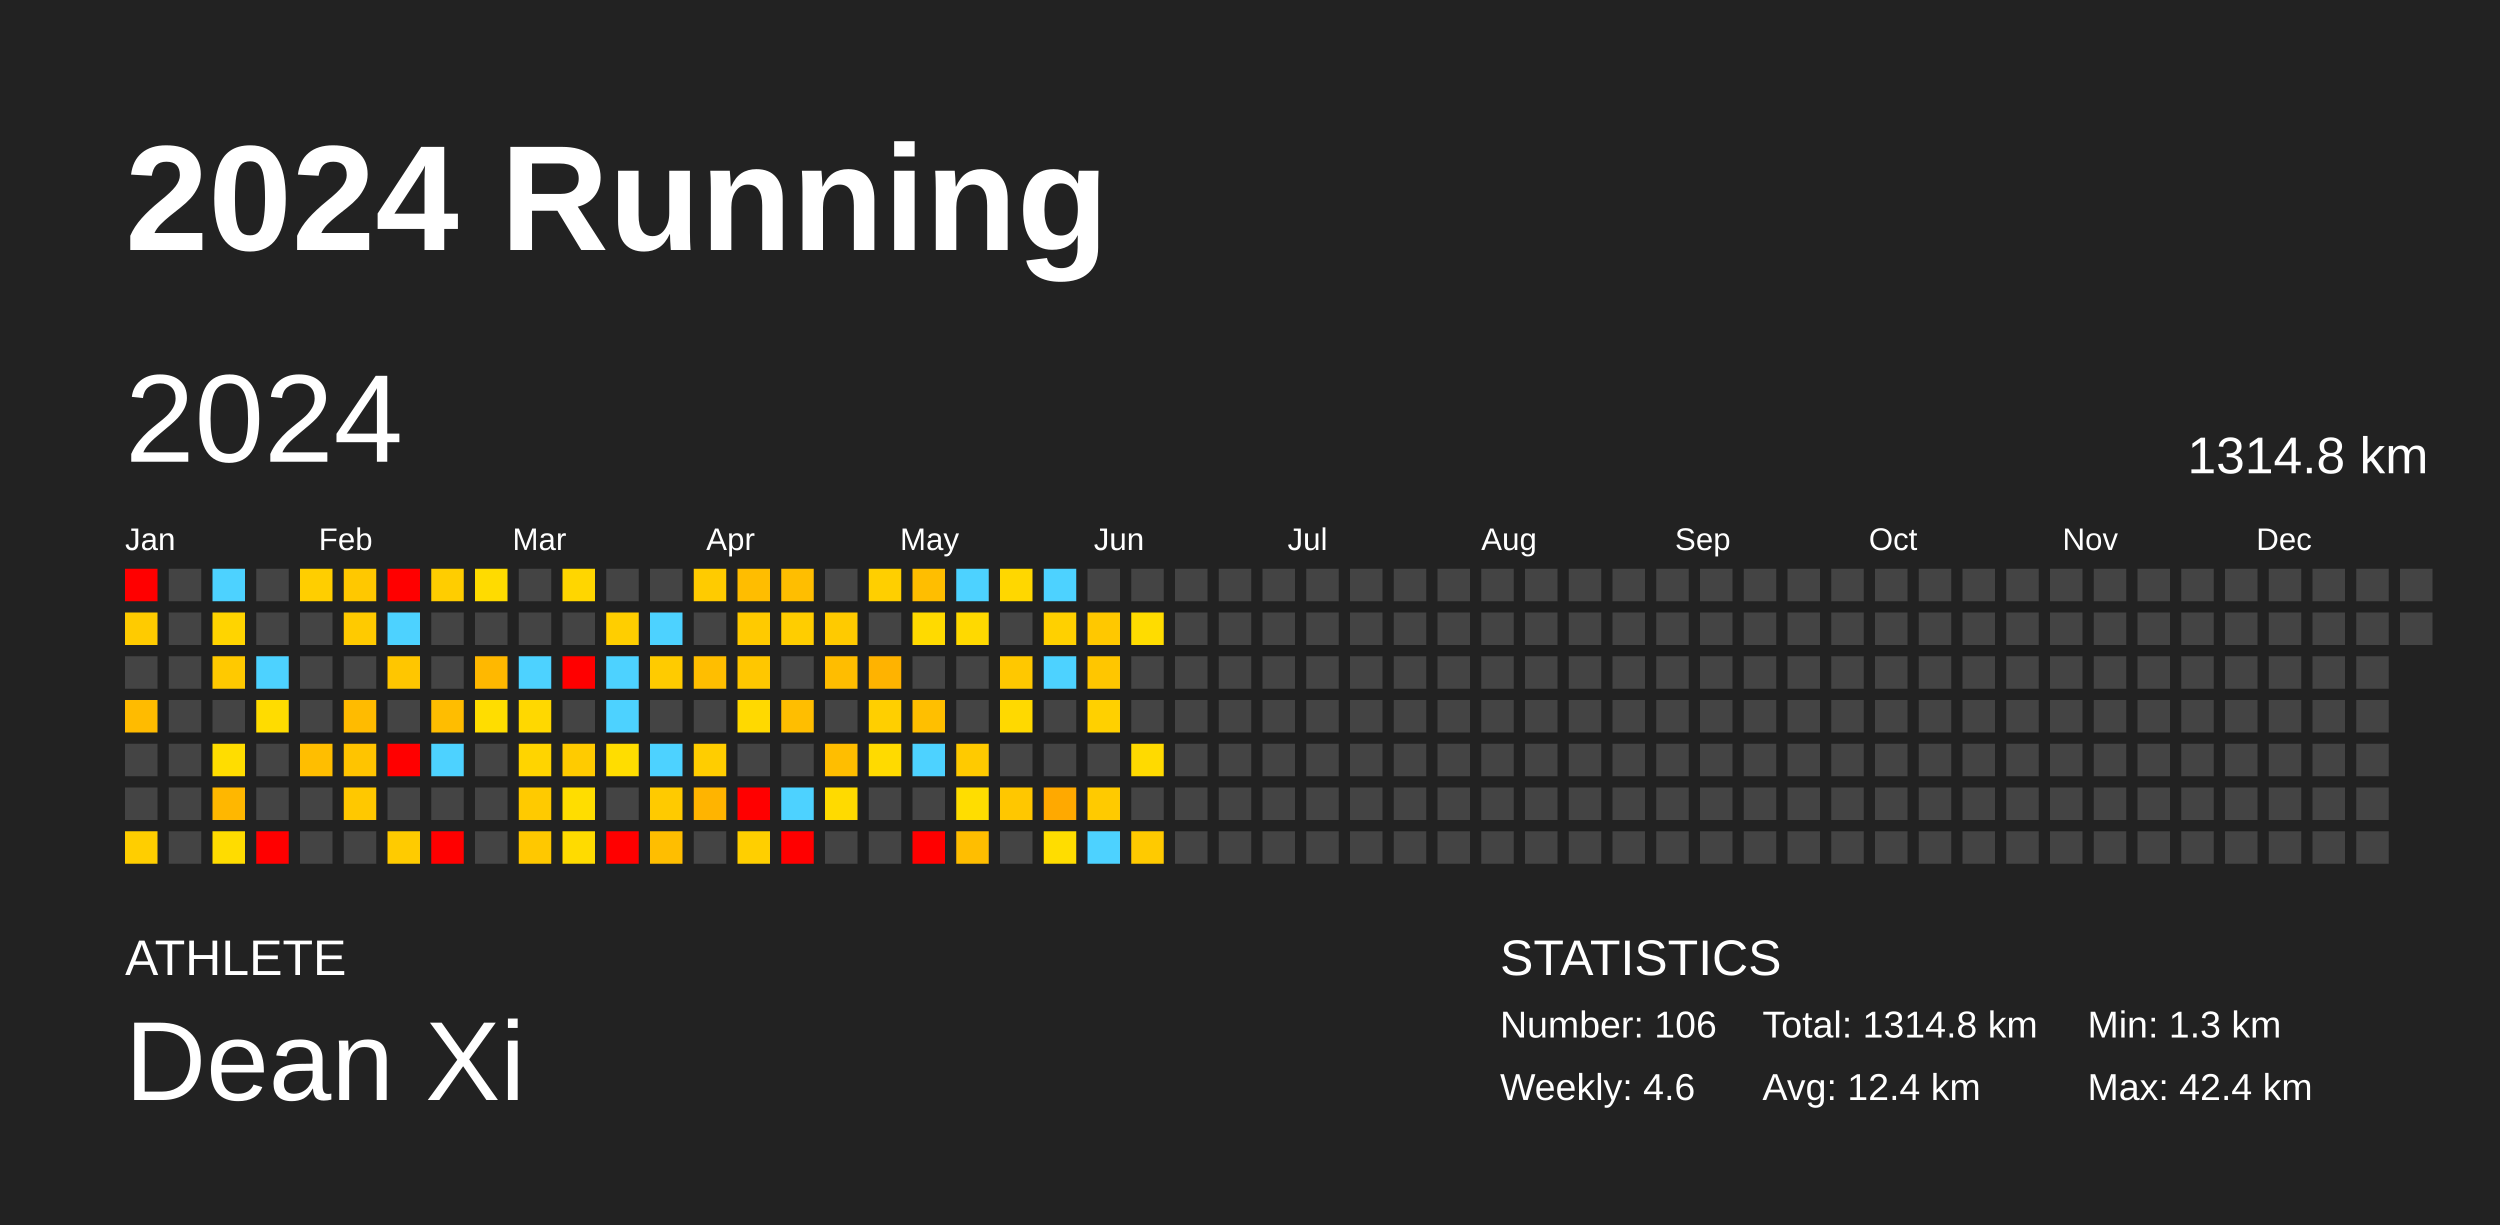
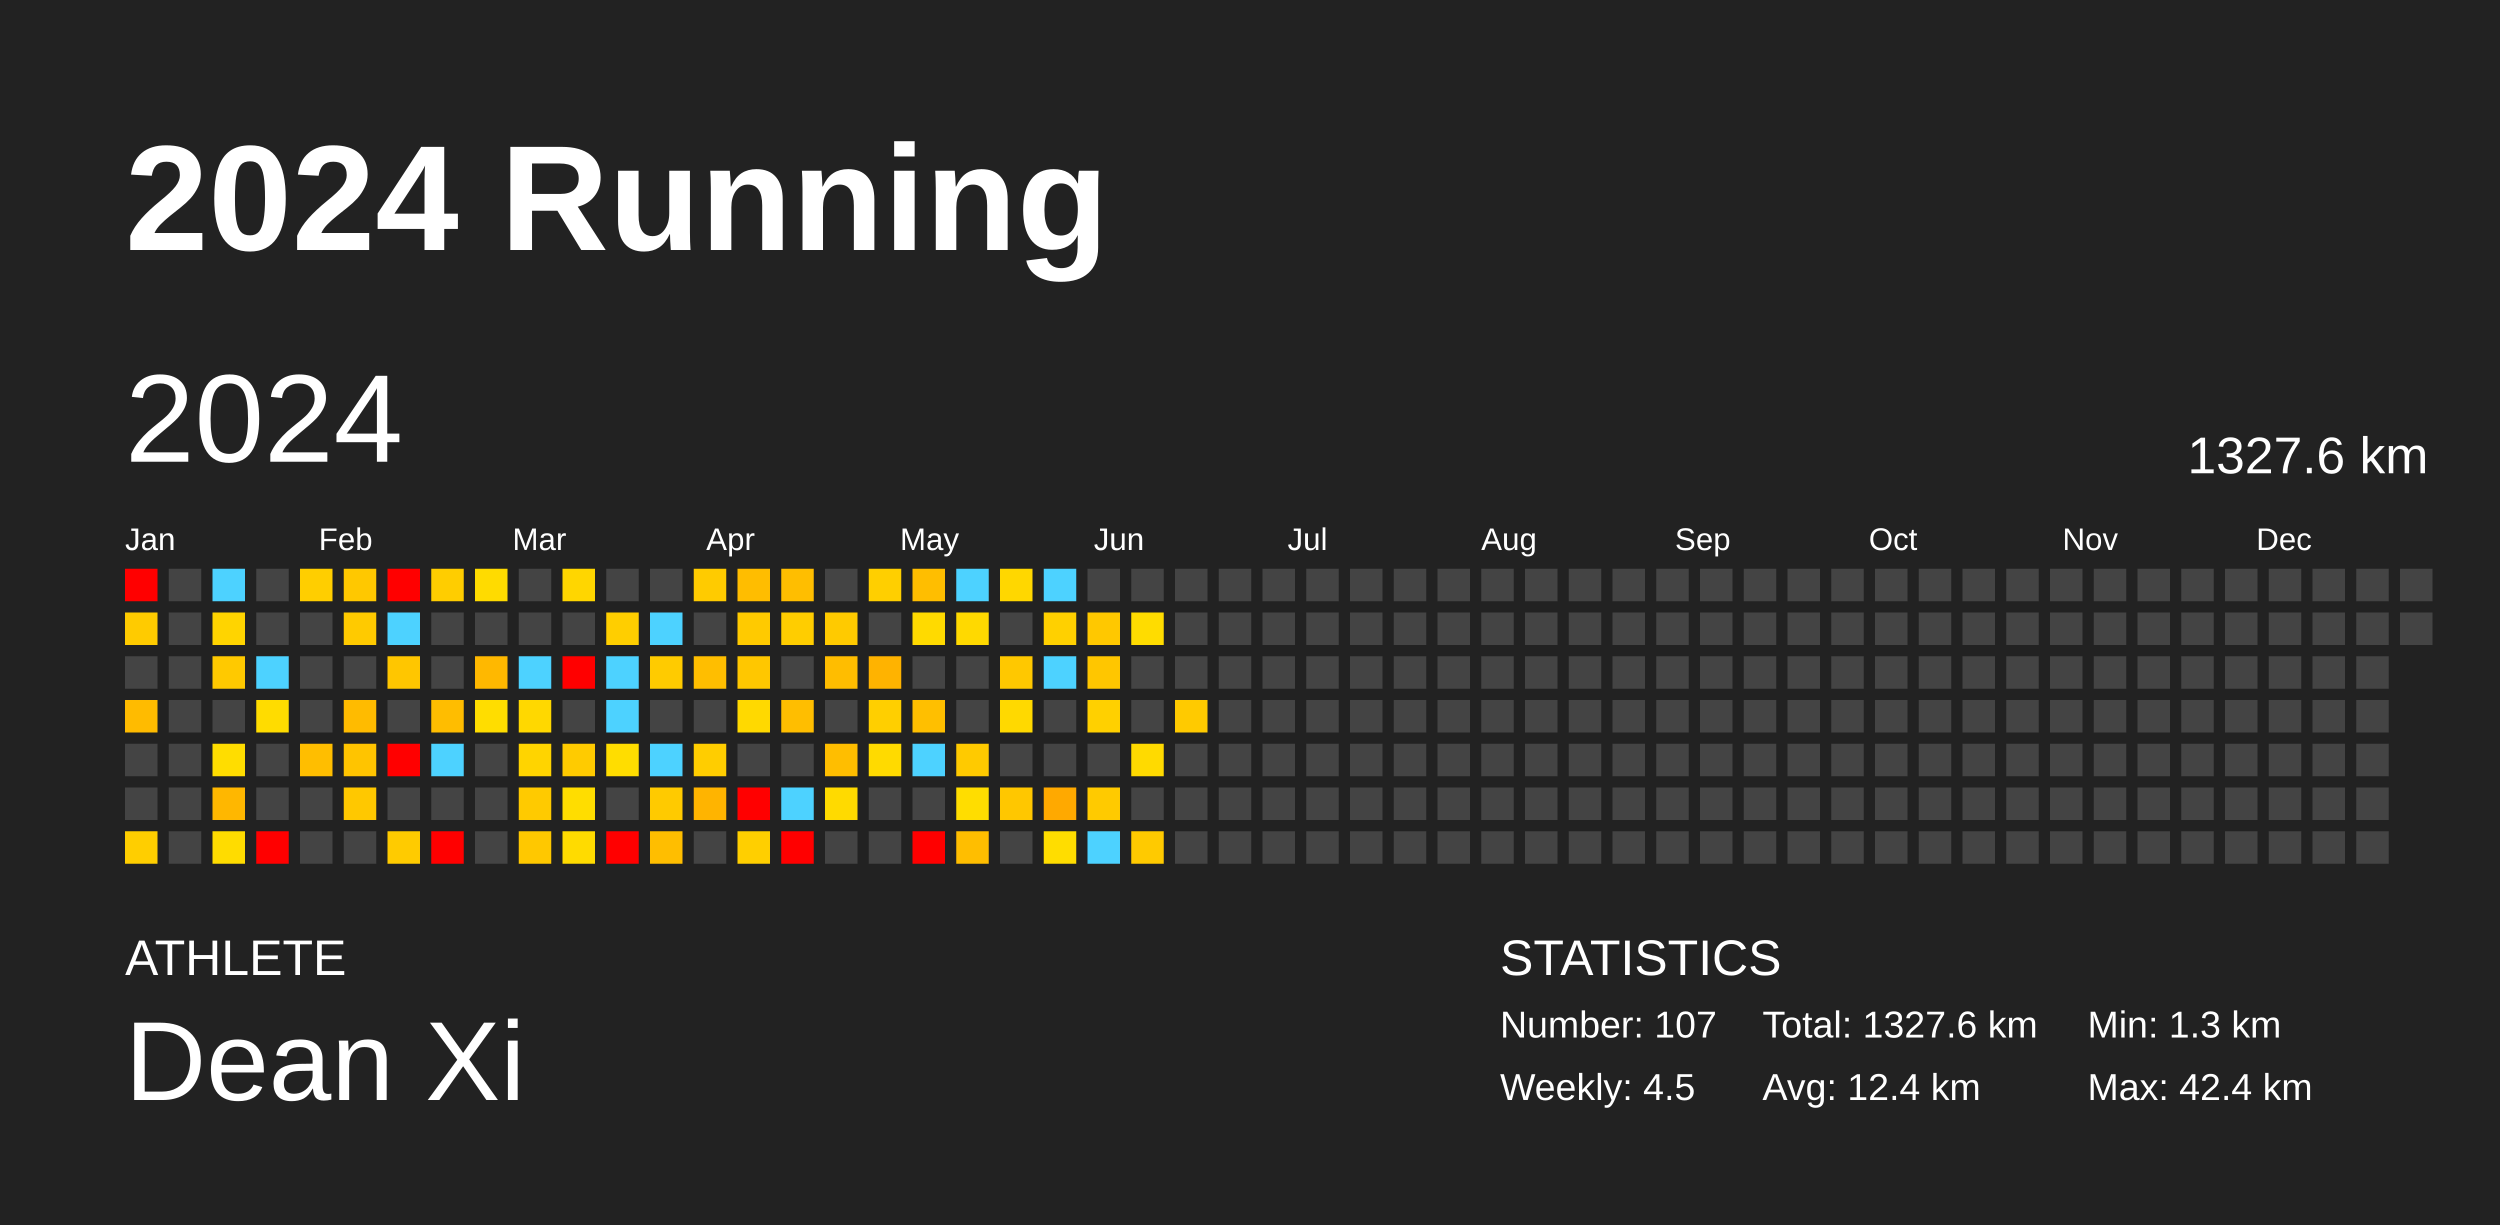
<svg xmlns="http://www.w3.org/2000/svg" baseProfile="full" height="98mm" version="1.1" viewBox="0,0,200,98" width="200mm">
  <defs />
  <rect fill="#222222" height="98" width="200" x="0" y="0" />
  <text fill="#FFFFFF" style="font-size:12px; font-family:Arial; font-weight:bold;" x="10" y="20">2024 Running</text>
  <text fill="#FFFFFF" style="font-size:4px; font-family:Arial" x="10" y="78">ATHLETE</text>
  <text fill="#FFFFFF" style="font-size:9px; font-family:Arial" x="10" y="88">Dean Xi</text>
  <text fill="#FFFFFF" style="font-size:4px; font-family:Arial" x="120" y="78">STATISTICS</text>
-   <text fill="#FFFFFF" style="font-size:3px; font-family:Arial" x="120" y="83">Number: 106</text>
-   <text fill="#FFFFFF" style="font-size:3px; font-family:Arial" x="120" y="88">Weekly: 4.6</text>
-   <text fill="#FFFFFF" style="font-size:3px; font-family:Arial" x="141" y="83">Total: 1314.8 km</text>
+   <text fill="#FFFFFF" style="font-size:3px; font-family:Arial" x="120" y="83">Number: 107</text>
+   <text fill="#FFFFFF" style="font-size:3px; font-family:Arial" x="120" y="88">Weekly: 4.5</text>
+   <text fill="#FFFFFF" style="font-size:3px; font-family:Arial" x="141" y="83">Total: 1327.6 km</text>
  <text fill="#FFFFFF" style="font-size:3px; font-family:Arial" x="141" y="88">Avg: 12.4 km</text>
  <text fill="#FFFFFF" style="font-size:3px; font-family:Arial" x="167" y="83">Min: 1.3 km</text>
  <text fill="#FFFFFF" style="font-size:3px; font-family:Arial" x="167" y="88">Max: 42.4 km</text>
  <text dominant-baseline="hanging" fill="#FFFFFF" style="font-size:10.0px; font-family:Arial;" x="10" y="30">2024</text>
-   <text dominant-baseline="hanging" fill="#FFFFFF" style="font-size:4.125px; font-family:Arial;" x="175" y="35">1314.8 km</text>
+   <text dominant-baseline="hanging" fill="#FFFFFF" style="font-size:4.125px; font-family:Arial;" x="175" y="35">1327.6 km</text>
  <text fill="#FFFFFF" style="font-size:2.5px; font-family:Arial" x="10.0" y="44">Jan</text>
  <text fill="#FFFFFF" style="font-size:2.5px; font-family:Arial" x="25.5" y="44">Feb</text>
  <text fill="#FFFFFF" style="font-size:2.5px; font-family:Arial" x="41.0" y="44">Mar</text>
  <text fill="#FFFFFF" style="font-size:2.5px; font-family:Arial" x="56.5" y="44">Apr</text>
  <text fill="#FFFFFF" style="font-size:2.5px; font-family:Arial" x="72.0" y="44">May</text>
  <text fill="#FFFFFF" style="font-size:2.5px; font-family:Arial" x="87.5" y="44">Jun</text>
  <text fill="#FFFFFF" style="font-size:2.5px; font-family:Arial" x="103.0" y="44">Jul</text>
  <text fill="#FFFFFF" style="font-size:2.5px; font-family:Arial" x="118.5" y="44">Aug</text>
  <text fill="#FFFFFF" style="font-size:2.5px; font-family:Arial" x="134.0" y="44">Sep</text>
  <text fill="#FFFFFF" style="font-size:2.5px; font-family:Arial" x="149.5" y="44">Oct</text>
  <text fill="#FFFFFF" style="font-size:2.5px; font-family:Arial" x="165.0" y="44">Nov</text>
  <text fill="#FFFFFF" style="font-size:2.5px; font-family:Arial" x="180.5" y="44">Dec</text>
  <rect fill="red" height="2.6" width="2.6" x="10.0" y="45.5" />
  <rect fill="#ffcb00" height="2.6" width="2.6" x="10.0" y="49.0" />
  <rect fill="#444444" height="2.6" width="2.6" x="10.0" y="52.5" />
  <rect fill="#ffbb00" height="2.6" width="2.6" x="10.0" y="56.0" />
  <rect fill="#444444" height="2.6" width="2.6" x="10.0" y="59.5" />
  <rect fill="#444444" height="2.6" width="2.6" x="10.0" y="63.0" />
  <rect fill="#ffce00" height="2.6" width="2.6" x="10.0" y="66.5" />
  <rect fill="#444444" height="2.6" width="2.6" x="13.5" y="45.5" />
  <rect fill="#444444" height="2.6" width="2.6" x="13.5" y="49.0" />
  <rect fill="#444444" height="2.6" width="2.6" x="13.5" y="52.5" />
  <rect fill="#444444" height="2.6" width="2.6" x="13.5" y="56.0" />
  <rect fill="#444444" height="2.6" width="2.6" x="13.5" y="59.5" />
  <rect fill="#444444" height="2.6" width="2.6" x="13.5" y="63.0" />
  <rect fill="#444444" height="2.6" width="2.6" x="13.5" y="66.5" />
  <rect fill="#4dd2ff" height="2.6" width="2.6" x="17.0" y="45.5" />
  <rect fill="#ffd400" height="2.6" width="2.6" x="17.0" y="49.0" />
  <rect fill="#ffc900" height="2.6" width="2.6" x="17.0" y="52.5" />
  <rect fill="#444444" height="2.6" width="2.6" x="17.0" y="56.0" />
  <rect fill="#ffdd00" height="2.6" width="2.6" x="17.0" y="59.5" />
  <rect fill="#ffb700" height="2.6" width="2.6" x="17.0" y="63.0" />
  <rect fill="#ffdc00" height="2.6" width="2.6" x="17.0" y="66.5" />
  <rect fill="#444444" height="2.6" width="2.6" x="20.5" y="45.5" />
  <rect fill="#444444" height="2.6" width="2.6" x="20.5" y="49.0" />
  <rect fill="#4dd2ff" height="2.6" width="2.6" x="20.5" y="52.5" />
  <rect fill="#ffdc00" height="2.6" width="2.6" x="20.5" y="56.0" />
  <rect fill="#444444" height="2.6" width="2.6" x="20.5" y="59.5" />
  <rect fill="#444444" height="2.6" width="2.6" x="20.5" y="63.0" />
  <rect fill="red" height="2.6" width="2.6" x="20.5" y="66.5" />
  <rect fill="#ffce00" height="2.6" width="2.6" x="24.0" y="45.5" />
  <rect fill="#444444" height="2.6" width="2.6" x="24.0" y="49.0" />
  <rect fill="#444444" height="2.6" width="2.6" x="24.0" y="52.5" />
  <rect fill="#444444" height="2.6" width="2.6" x="24.0" y="56.0" />
  <rect fill="#ffbe00" height="2.6" width="2.6" x="24.0" y="59.5" />
  <rect fill="#444444" height="2.6" width="2.6" x="24.0" y="63.0" />
  <rect fill="#444444" height="2.6" width="2.6" x="24.0" y="66.5" />
  <rect fill="#ffc800" height="2.6" width="2.6" x="27.5" y="45.5" />
  <rect fill="#ffca00" height="2.6" width="2.6" x="27.5" y="49.0" />
  <rect fill="#444444" height="2.6" width="2.6" x="27.5" y="52.5" />
  <rect fill="#ffbb00" height="2.6" width="2.6" x="27.5" y="56.0" />
  <rect fill="#ffc400" height="2.6" width="2.6" x="27.5" y="59.5" />
  <rect fill="#ffc800" height="2.6" width="2.6" x="27.5" y="63.0" />
  <rect fill="#444444" height="2.6" width="2.6" x="27.5" y="66.5" />
  <rect fill="red" height="2.6" width="2.6" x="31.0" y="45.5" />
  <rect fill="#4dd2ff" height="2.6" width="2.6" x="31.0" y="49.0" />
  <rect fill="#ffc600" height="2.6" width="2.6" x="31.0" y="52.5" />
  <rect fill="#444444" height="2.6" width="2.6" x="31.0" y="56.0" />
  <rect fill="red" height="2.6" width="2.6" x="31.0" y="59.5" />
  <rect fill="#444444" height="2.6" width="2.6" x="31.0" y="63.0" />
  <rect fill="#ffcb00" height="2.6" width="2.6" x="31.0" y="66.5" />
  <rect fill="#ffcd00" height="2.6" width="2.6" x="34.5" y="45.5" />
  <rect fill="#444444" height="2.6" width="2.6" x="34.5" y="49.0" />
  <rect fill="#444444" height="2.6" width="2.6" x="34.5" y="52.5" />
  <rect fill="#ffbd00" height="2.6" width="2.6" x="34.5" y="56.0" />
  <rect fill="#4dd2ff" height="2.6" width="2.6" x="34.5" y="59.5" />
  <rect fill="#444444" height="2.6" width="2.6" x="34.5" y="63.0" />
  <rect fill="red" height="2.6" width="2.6" x="34.5" y="66.5" />
  <rect fill="#ffdb00" height="2.6" width="2.6" x="38.0" y="45.5" />
  <rect fill="#444444" height="2.6" width="2.6" x="38.0" y="49.0" />
  <rect fill="#ffb800" height="2.6" width="2.6" x="38.0" y="52.5" />
  <rect fill="#ffdd00" height="2.6" width="2.6" x="38.0" y="56.0" />
  <rect fill="#444444" height="2.6" width="2.6" x="38.0" y="59.5" />
  <rect fill="#444444" height="2.6" width="2.6" x="38.0" y="63.0" />
  <rect fill="#444444" height="2.6" width="2.6" x="38.0" y="66.5" />
  <rect fill="#444444" height="2.6" width="2.6" x="41.5" y="45.5" />
  <rect fill="#444444" height="2.6" width="2.6" x="41.5" y="49.0" />
  <rect fill="#4dd2ff" height="2.6" width="2.6" x="41.5" y="52.5" />
  <rect fill="#ffd800" height="2.6" width="2.6" x="41.5" y="56.0" />
  <rect fill="#ffd400" height="2.6" width="2.6" x="41.5" y="59.5" />
  <rect fill="#ffca00" height="2.6" width="2.6" x="41.5" y="63.0" />
  <rect fill="#ffc800" height="2.6" width="2.6" x="41.5" y="66.5" />
  <rect fill="#ffd600" height="2.6" width="2.6" x="45.0" y="45.5" />
  <rect fill="#444444" height="2.6" width="2.6" x="45.0" y="49.0" />
  <rect fill="red" height="2.6" width="2.6" x="45.0" y="52.5" />
  <rect fill="#444444" height="2.6" width="2.6" x="45.0" y="56.0" />
  <rect fill="#ffcb00" height="2.6" width="2.6" x="45.0" y="59.5" />
  <rect fill="#ffdd00" height="2.6" width="2.6" x="45.0" y="63.0" />
  <rect fill="#ffdb00" height="2.6" width="2.6" x="45.0" y="66.5" />
  <rect fill="#444444" height="2.6" width="2.6" x="48.5" y="45.5" />
  <rect fill="#ffce00" height="2.6" width="2.6" x="48.5" y="49.0" />
  <rect fill="#4dd2ff" height="2.6" width="2.6" x="48.5" y="52.5" />
  <rect fill="#4dd2ff" height="2.6" width="2.6" x="48.5" y="56.0" />
  <rect fill="#ffdd00" height="2.6" width="2.6" x="48.5" y="59.5" />
  <rect fill="#444444" height="2.6" width="2.6" x="48.5" y="63.0" />
  <rect fill="red" height="2.6" width="2.6" x="48.5" y="66.5" />
  <rect fill="#444444" height="2.6" width="2.6" x="52.0" y="45.5" />
  <rect fill="#4dd2ff" height="2.6" width="2.6" x="52.0" y="49.0" />
  <rect fill="#ffcb00" height="2.6" width="2.6" x="52.0" y="52.5" />
  <rect fill="#444444" height="2.6" width="2.6" x="52.0" y="56.0" />
  <rect fill="#4dd2ff" height="2.6" width="2.6" x="52.0" y="59.5" />
  <rect fill="#ffca00" height="2.6" width="2.6" x="52.0" y="63.0" />
  <rect fill="#ffbe00" height="2.6" width="2.6" x="52.0" y="66.5" />
  <rect fill="#ffcb00" height="2.6" width="2.6" x="55.5" y="45.5" />
  <rect fill="#444444" height="2.6" width="2.6" x="55.5" y="49.0" />
  <rect fill="#ffbe00" height="2.6" width="2.6" x="55.5" y="52.5" />
  <rect fill="#444444" height="2.6" width="2.6" x="55.5" y="56.0" />
  <rect fill="#ffcd00" height="2.6" width="2.6" x="55.5" y="59.5" />
  <rect fill="#ffb400" height="2.6" width="2.6" x="55.5" y="63.0" />
  <rect fill="#444444" height="2.6" width="2.6" x="55.5" y="66.5" />
  <rect fill="#ffbd00" height="2.6" width="2.6" x="59.0" y="45.5" />
  <rect fill="#ffca00" height="2.6" width="2.6" x="59.0" y="49.0" />
  <rect fill="#ffc700" height="2.6" width="2.6" x="59.0" y="52.5" />
  <rect fill="#ffd900" height="2.6" width="2.6" x="59.0" y="56.0" />
  <rect fill="#444444" height="2.6" width="2.6" x="59.0" y="59.5" />
  <rect fill="red" height="2.6" width="2.6" x="59.0" y="63.0" />
  <rect fill="#ffcf00" height="2.6" width="2.6" x="59.0" y="66.5" />
  <rect fill="#ffbe00" height="2.6" width="2.6" x="62.5" y="45.5" />
  <rect fill="#ffcd00" height="2.6" width="2.6" x="62.5" y="49.0" />
  <rect fill="#444444" height="2.6" width="2.6" x="62.5" y="52.5" />
  <rect fill="#ffbe00" height="2.6" width="2.6" x="62.5" y="56.0" />
  <rect fill="#444444" height="2.6" width="2.6" x="62.5" y="59.5" />
  <rect fill="#4dd2ff" height="2.6" width="2.6" x="62.5" y="63.0" />
  <rect fill="red" height="2.6" width="2.6" x="62.5" y="66.5" />
  <rect fill="#444444" height="2.6" width="2.6" x="66.0" y="45.5" />
  <rect fill="#ffca00" height="2.6" width="2.6" x="66.0" y="49.0" />
  <rect fill="#ffbd00" height="2.6" width="2.6" x="66.0" y="52.5" />
  <rect fill="#444444" height="2.6" width="2.6" x="66.0" y="56.0" />
  <rect fill="#ffbe00" height="2.6" width="2.6" x="66.0" y="59.5" />
  <rect fill="#ffda00" height="2.6" width="2.6" x="66.0" y="63.0" />
  <rect fill="#444444" height="2.6" width="2.6" x="66.0" y="66.5" />
  <rect fill="#ffcf00" height="2.6" width="2.6" x="69.5" y="45.5" />
  <rect fill="#444444" height="2.6" width="2.6" x="69.5" y="49.0" />
  <rect fill="#ffb300" height="2.6" width="2.6" x="69.5" y="52.5" />
  <rect fill="#ffcf00" height="2.6" width="2.6" x="69.5" y="56.0" />
  <rect fill="#ffda00" height="2.6" width="2.6" x="69.5" y="59.5" />
  <rect fill="#444444" height="2.6" width="2.6" x="69.5" y="63.0" />
  <rect fill="#444444" height="2.6" width="2.6" x="69.5" y="66.5" />
  <rect fill="#ffbe00" height="2.6" width="2.6" x="73.0" y="45.5" />
  <rect fill="#ffda00" height="2.6" width="2.6" x="73.0" y="49.0" />
  <rect fill="#444444" height="2.6" width="2.6" x="73.0" y="52.5" />
  <rect fill="#ffbf00" height="2.6" width="2.6" x="73.0" y="56.0" />
  <rect fill="#4dd2ff" height="2.6" width="2.6" x="73.0" y="59.5" />
  <rect fill="#444444" height="2.6" width="2.6" x="73.0" y="63.0" />
  <rect fill="red" height="2.6" width="2.6" x="73.0" y="66.5" />
  <rect fill="#4dd2ff" height="2.6" width="2.6" x="76.5" y="45.5" />
  <rect fill="#ffd900" height="2.6" width="2.6" x="76.5" y="49.0" />
  <rect fill="#444444" height="2.6" width="2.6" x="76.5" y="52.5" />
  <rect fill="#444444" height="2.6" width="2.6" x="76.5" y="56.0" />
  <rect fill="#ffca00" height="2.6" width="2.6" x="76.5" y="59.5" />
  <rect fill="#ffdd00" height="2.6" width="2.6" x="76.5" y="63.0" />
  <rect fill="#ffbe00" height="2.6" width="2.6" x="76.5" y="66.5" />
  <rect fill="#ffd700" height="2.6" width="2.6" x="80.0" y="45.5" />
  <rect fill="#444444" height="2.6" width="2.6" x="80.0" y="49.0" />
  <rect fill="#ffc800" height="2.6" width="2.6" x="80.0" y="52.5" />
  <rect fill="#ffd900" height="2.6" width="2.6" x="80.0" y="56.0" />
  <rect fill="#444444" height="2.6" width="2.6" x="80.0" y="59.5" />
  <rect fill="#ffc700" height="2.6" width="2.6" x="80.0" y="63.0" />
  <rect fill="#444444" height="2.6" width="2.6" x="80.0" y="66.5" />
  <rect fill="#4dd2ff" height="2.6" width="2.6" x="83.5" y="45.5" />
  <rect fill="#ffd000" height="2.6" width="2.6" x="83.5" y="49.0" />
  <rect fill="#4dd2ff" height="2.6" width="2.6" x="83.5" y="52.5" />
  <rect fill="#444444" height="2.6" width="2.6" x="83.5" y="56.0" />
  <rect fill="#444444" height="2.6" width="2.6" x="83.5" y="59.5" />
  <rect fill="#ffa900" height="2.6" width="2.6" x="83.5" y="63.0" />
  <rect fill="#ffdd00" height="2.6" width="2.6" x="83.5" y="66.5" />
  <rect fill="#444444" height="2.6" width="2.6" x="87.0" y="45.5" />
  <rect fill="#ffc800" height="2.6" width="2.6" x="87.0" y="49.0" />
  <rect fill="#ffc600" height="2.6" width="2.6" x="87.0" y="52.5" />
  <rect fill="#ffd000" height="2.6" width="2.6" x="87.0" y="56.0" />
  <rect fill="#444444" height="2.6" width="2.6" x="87.0" y="59.5" />
  <rect fill="#ffca00" height="2.6" width="2.6" x="87.0" y="63.0" />
  <rect fill="#4dd2ff" height="2.6" width="2.6" x="87.0" y="66.5" />
  <rect fill="#444444" height="2.6" width="2.6" x="90.5" y="45.5" />
  <rect fill="#ffdc00" height="2.6" width="2.6" x="90.5" y="49.0" />
  <rect fill="#444444" height="2.6" width="2.6" x="90.5" y="52.5" />
  <rect fill="#444444" height="2.6" width="2.6" x="90.5" y="56.0" />
  <rect fill="#ffda00" height="2.6" width="2.6" x="90.5" y="59.5" />
  <rect fill="#444444" height="2.6" width="2.6" x="90.5" y="63.0" />
  <rect fill="#ffca00" height="2.6" width="2.6" x="90.5" y="66.5" />
  <rect fill="#444444" height="2.6" width="2.6" x="94.0" y="45.5" />
  <rect fill="#444444" height="2.6" width="2.6" x="94.0" y="49.0" />
  <rect fill="#444444" height="2.6" width="2.6" x="94.0" y="52.5" />
-   <rect fill="#444444" height="2.6" width="2.6" x="94.0" y="56.0" />
+   <rect fill="#ffca00" height="2.6" width="2.6" x="94.0" y="56.0" />
  <rect fill="#444444" height="2.6" width="2.6" x="94.0" y="59.5" />
  <rect fill="#444444" height="2.6" width="2.6" x="94.0" y="63.0" />
  <rect fill="#444444" height="2.6" width="2.6" x="94.0" y="66.5" />
  <rect fill="#444444" height="2.6" width="2.6" x="97.5" y="45.5" />
  <rect fill="#444444" height="2.6" width="2.6" x="97.5" y="49.0" />
  <rect fill="#444444" height="2.6" width="2.6" x="97.5" y="52.5" />
  <rect fill="#444444" height="2.6" width="2.6" x="97.5" y="56.0" />
  <rect fill="#444444" height="2.6" width="2.6" x="97.5" y="59.5" />
  <rect fill="#444444" height="2.6" width="2.6" x="97.5" y="63.0" />
  <rect fill="#444444" height="2.6" width="2.6" x="97.5" y="66.5" />
  <rect fill="#444444" height="2.6" width="2.6" x="101.0" y="45.5" />
  <rect fill="#444444" height="2.6" width="2.6" x="101.0" y="49.0" />
  <rect fill="#444444" height="2.6" width="2.6" x="101.0" y="52.5" />
  <rect fill="#444444" height="2.6" width="2.6" x="101.0" y="56.0" />
  <rect fill="#444444" height="2.6" width="2.6" x="101.0" y="59.5" />
  <rect fill="#444444" height="2.6" width="2.6" x="101.0" y="63.0" />
  <rect fill="#444444" height="2.6" width="2.6" x="101.0" y="66.5" />
  <rect fill="#444444" height="2.6" width="2.6" x="104.5" y="45.5" />
  <rect fill="#444444" height="2.6" width="2.6" x="104.5" y="49.0" />
  <rect fill="#444444" height="2.6" width="2.6" x="104.5" y="52.5" />
  <rect fill="#444444" height="2.6" width="2.6" x="104.5" y="56.0" />
  <rect fill="#444444" height="2.6" width="2.6" x="104.5" y="59.5" />
  <rect fill="#444444" height="2.6" width="2.6" x="104.5" y="63.0" />
  <rect fill="#444444" height="2.6" width="2.6" x="104.5" y="66.5" />
  <rect fill="#444444" height="2.6" width="2.6" x="108.0" y="45.5" />
  <rect fill="#444444" height="2.6" width="2.6" x="108.0" y="49.0" />
  <rect fill="#444444" height="2.6" width="2.6" x="108.0" y="52.5" />
  <rect fill="#444444" height="2.6" width="2.6" x="108.0" y="56.0" />
  <rect fill="#444444" height="2.6" width="2.6" x="108.0" y="59.5" />
  <rect fill="#444444" height="2.6" width="2.6" x="108.0" y="63.0" />
  <rect fill="#444444" height="2.6" width="2.6" x="108.0" y="66.5" />
  <rect fill="#444444" height="2.6" width="2.6" x="111.5" y="45.5" />
  <rect fill="#444444" height="2.6" width="2.6" x="111.5" y="49.0" />
  <rect fill="#444444" height="2.6" width="2.6" x="111.5" y="52.5" />
  <rect fill="#444444" height="2.6" width="2.6" x="111.5" y="56.0" />
  <rect fill="#444444" height="2.6" width="2.6" x="111.5" y="59.5" />
  <rect fill="#444444" height="2.6" width="2.6" x="111.5" y="63.0" />
  <rect fill="#444444" height="2.6" width="2.6" x="111.5" y="66.5" />
  <rect fill="#444444" height="2.6" width="2.6" x="115.0" y="45.5" />
  <rect fill="#444444" height="2.6" width="2.6" x="115.0" y="49.0" />
  <rect fill="#444444" height="2.6" width="2.6" x="115.0" y="52.5" />
  <rect fill="#444444" height="2.6" width="2.6" x="115.0" y="56.0" />
  <rect fill="#444444" height="2.6" width="2.6" x="115.0" y="59.5" />
  <rect fill="#444444" height="2.6" width="2.6" x="115.0" y="63.0" />
  <rect fill="#444444" height="2.6" width="2.6" x="115.0" y="66.5" />
  <rect fill="#444444" height="2.6" width="2.6" x="118.5" y="45.5" />
  <rect fill="#444444" height="2.6" width="2.6" x="118.5" y="49.0" />
  <rect fill="#444444" height="2.6" width="2.6" x="118.5" y="52.5" />
  <rect fill="#444444" height="2.6" width="2.6" x="118.5" y="56.0" />
  <rect fill="#444444" height="2.6" width="2.6" x="118.5" y="59.5" />
  <rect fill="#444444" height="2.6" width="2.6" x="118.5" y="63.0" />
  <rect fill="#444444" height="2.6" width="2.6" x="118.5" y="66.5" />
  <rect fill="#444444" height="2.6" width="2.6" x="122.0" y="45.5" />
  <rect fill="#444444" height="2.6" width="2.6" x="122.0" y="49.0" />
  <rect fill="#444444" height="2.6" width="2.6" x="122.0" y="52.5" />
  <rect fill="#444444" height="2.6" width="2.6" x="122.0" y="56.0" />
  <rect fill="#444444" height="2.6" width="2.6" x="122.0" y="59.5" />
  <rect fill="#444444" height="2.6" width="2.6" x="122.0" y="63.0" />
  <rect fill="#444444" height="2.6" width="2.6" x="122.0" y="66.5" />
  <rect fill="#444444" height="2.6" width="2.6" x="125.5" y="45.5" />
  <rect fill="#444444" height="2.6" width="2.6" x="125.5" y="49.0" />
  <rect fill="#444444" height="2.6" width="2.6" x="125.5" y="52.5" />
  <rect fill="#444444" height="2.6" width="2.6" x="125.5" y="56.0" />
  <rect fill="#444444" height="2.6" width="2.6" x="125.5" y="59.5" />
  <rect fill="#444444" height="2.6" width="2.6" x="125.5" y="63.0" />
  <rect fill="#444444" height="2.6" width="2.6" x="125.5" y="66.5" />
  <rect fill="#444444" height="2.6" width="2.6" x="129.0" y="45.5" />
  <rect fill="#444444" height="2.6" width="2.6" x="129.0" y="49.0" />
  <rect fill="#444444" height="2.6" width="2.6" x="129.0" y="52.5" />
  <rect fill="#444444" height="2.6" width="2.6" x="129.0" y="56.0" />
  <rect fill="#444444" height="2.6" width="2.6" x="129.0" y="59.5" />
  <rect fill="#444444" height="2.6" width="2.6" x="129.0" y="63.0" />
  <rect fill="#444444" height="2.6" width="2.6" x="129.0" y="66.5" />
  <rect fill="#444444" height="2.6" width="2.6" x="132.5" y="45.5" />
  <rect fill="#444444" height="2.6" width="2.6" x="132.5" y="49.0" />
  <rect fill="#444444" height="2.6" width="2.6" x="132.5" y="52.5" />
  <rect fill="#444444" height="2.6" width="2.6" x="132.5" y="56.0" />
  <rect fill="#444444" height="2.6" width="2.6" x="132.5" y="59.5" />
  <rect fill="#444444" height="2.6" width="2.6" x="132.5" y="63.0" />
  <rect fill="#444444" height="2.6" width="2.6" x="132.5" y="66.5" />
  <rect fill="#444444" height="2.6" width="2.6" x="136.0" y="45.5" />
  <rect fill="#444444" height="2.6" width="2.6" x="136.0" y="49.0" />
  <rect fill="#444444" height="2.6" width="2.6" x="136.0" y="52.5" />
  <rect fill="#444444" height="2.6" width="2.6" x="136.0" y="56.0" />
  <rect fill="#444444" height="2.6" width="2.6" x="136.0" y="59.5" />
  <rect fill="#444444" height="2.6" width="2.6" x="136.0" y="63.0" />
  <rect fill="#444444" height="2.6" width="2.6" x="136.0" y="66.5" />
  <rect fill="#444444" height="2.6" width="2.6" x="139.5" y="45.5" />
  <rect fill="#444444" height="2.6" width="2.6" x="139.5" y="49.0" />
  <rect fill="#444444" height="2.6" width="2.6" x="139.5" y="52.5" />
  <rect fill="#444444" height="2.6" width="2.6" x="139.5" y="56.0" />
  <rect fill="#444444" height="2.6" width="2.6" x="139.5" y="59.5" />
  <rect fill="#444444" height="2.6" width="2.6" x="139.5" y="63.0" />
  <rect fill="#444444" height="2.6" width="2.6" x="139.5" y="66.5" />
  <rect fill="#444444" height="2.6" width="2.6" x="143.0" y="45.5" />
  <rect fill="#444444" height="2.6" width="2.6" x="143.0" y="49.0" />
  <rect fill="#444444" height="2.6" width="2.6" x="143.0" y="52.5" />
  <rect fill="#444444" height="2.6" width="2.6" x="143.0" y="56.0" />
  <rect fill="#444444" height="2.6" width="2.6" x="143.0" y="59.5" />
  <rect fill="#444444" height="2.6" width="2.6" x="143.0" y="63.0" />
  <rect fill="#444444" height="2.6" width="2.6" x="143.0" y="66.5" />
  <rect fill="#444444" height="2.6" width="2.6" x="146.5" y="45.5" />
  <rect fill="#444444" height="2.6" width="2.6" x="146.5" y="49.0" />
  <rect fill="#444444" height="2.6" width="2.6" x="146.5" y="52.5" />
  <rect fill="#444444" height="2.6" width="2.6" x="146.5" y="56.0" />
  <rect fill="#444444" height="2.6" width="2.6" x="146.5" y="59.5" />
  <rect fill="#444444" height="2.6" width="2.6" x="146.5" y="63.0" />
  <rect fill="#444444" height="2.6" width="2.6" x="146.5" y="66.5" />
  <rect fill="#444444" height="2.6" width="2.6" x="150.0" y="45.5" />
  <rect fill="#444444" height="2.6" width="2.6" x="150.0" y="49.0" />
  <rect fill="#444444" height="2.6" width="2.6" x="150.0" y="52.5" />
  <rect fill="#444444" height="2.6" width="2.6" x="150.0" y="56.0" />
  <rect fill="#444444" height="2.6" width="2.6" x="150.0" y="59.5" />
  <rect fill="#444444" height="2.6" width="2.6" x="150.0" y="63.0" />
  <rect fill="#444444" height="2.6" width="2.6" x="150.0" y="66.5" />
  <rect fill="#444444" height="2.6" width="2.6" x="153.5" y="45.5" />
  <rect fill="#444444" height="2.6" width="2.6" x="153.5" y="49.0" />
  <rect fill="#444444" height="2.6" width="2.6" x="153.5" y="52.5" />
  <rect fill="#444444" height="2.6" width="2.6" x="153.5" y="56.0" />
  <rect fill="#444444" height="2.6" width="2.6" x="153.5" y="59.5" />
  <rect fill="#444444" height="2.6" width="2.6" x="153.5" y="63.0" />
  <rect fill="#444444" height="2.6" width="2.6" x="153.5" y="66.5" />
  <rect fill="#444444" height="2.6" width="2.6" x="157.0" y="45.5" />
  <rect fill="#444444" height="2.6" width="2.6" x="157.0" y="49.0" />
  <rect fill="#444444" height="2.6" width="2.6" x="157.0" y="52.5" />
  <rect fill="#444444" height="2.6" width="2.6" x="157.0" y="56.0" />
  <rect fill="#444444" height="2.6" width="2.6" x="157.0" y="59.5" />
  <rect fill="#444444" height="2.6" width="2.6" x="157.0" y="63.0" />
  <rect fill="#444444" height="2.6" width="2.6" x="157.0" y="66.5" />
  <rect fill="#444444" height="2.6" width="2.6" x="160.5" y="45.5" />
  <rect fill="#444444" height="2.6" width="2.6" x="160.5" y="49.0" />
  <rect fill="#444444" height="2.6" width="2.6" x="160.5" y="52.5" />
  <rect fill="#444444" height="2.6" width="2.6" x="160.5" y="56.0" />
  <rect fill="#444444" height="2.6" width="2.6" x="160.5" y="59.5" />
  <rect fill="#444444" height="2.6" width="2.6" x="160.5" y="63.0" />
  <rect fill="#444444" height="2.6" width="2.6" x="160.5" y="66.5" />
  <rect fill="#444444" height="2.6" width="2.6" x="164.0" y="45.5" />
  <rect fill="#444444" height="2.6" width="2.6" x="164.0" y="49.0" />
  <rect fill="#444444" height="2.6" width="2.6" x="164.0" y="52.5" />
  <rect fill="#444444" height="2.6" width="2.6" x="164.0" y="56.0" />
  <rect fill="#444444" height="2.6" width="2.6" x="164.0" y="59.5" />
  <rect fill="#444444" height="2.6" width="2.6" x="164.0" y="63.0" />
  <rect fill="#444444" height="2.6" width="2.6" x="164.0" y="66.5" />
  <rect fill="#444444" height="2.6" width="2.6" x="167.5" y="45.5" />
  <rect fill="#444444" height="2.6" width="2.6" x="167.5" y="49.0" />
  <rect fill="#444444" height="2.6" width="2.6" x="167.5" y="52.5" />
  <rect fill="#444444" height="2.6" width="2.6" x="167.5" y="56.0" />
  <rect fill="#444444" height="2.6" width="2.6" x="167.5" y="59.5" />
  <rect fill="#444444" height="2.6" width="2.6" x="167.5" y="63.0" />
  <rect fill="#444444" height="2.6" width="2.6" x="167.5" y="66.5" />
  <rect fill="#444444" height="2.6" width="2.6" x="171.0" y="45.5" />
  <rect fill="#444444" height="2.6" width="2.6" x="171.0" y="49.0" />
  <rect fill="#444444" height="2.6" width="2.6" x="171.0" y="52.5" />
  <rect fill="#444444" height="2.6" width="2.6" x="171.0" y="56.0" />
  <rect fill="#444444" height="2.6" width="2.6" x="171.0" y="59.5" />
  <rect fill="#444444" height="2.6" width="2.6" x="171.0" y="63.0" />
  <rect fill="#444444" height="2.6" width="2.6" x="171.0" y="66.5" />
  <rect fill="#444444" height="2.6" width="2.6" x="174.5" y="45.5" />
  <rect fill="#444444" height="2.6" width="2.6" x="174.5" y="49.0" />
  <rect fill="#444444" height="2.6" width="2.6" x="174.5" y="52.5" />
  <rect fill="#444444" height="2.6" width="2.6" x="174.5" y="56.0" />
  <rect fill="#444444" height="2.6" width="2.6" x="174.5" y="59.5" />
  <rect fill="#444444" height="2.6" width="2.6" x="174.5" y="63.0" />
  <rect fill="#444444" height="2.6" width="2.6" x="174.5" y="66.5" />
  <rect fill="#444444" height="2.6" width="2.6" x="178.0" y="45.5" />
  <rect fill="#444444" height="2.6" width="2.6" x="178.0" y="49.0" />
  <rect fill="#444444" height="2.6" width="2.6" x="178.0" y="52.5" />
  <rect fill="#444444" height="2.6" width="2.6" x="178.0" y="56.0" />
  <rect fill="#444444" height="2.6" width="2.6" x="178.0" y="59.5" />
  <rect fill="#444444" height="2.6" width="2.6" x="178.0" y="63.0" />
  <rect fill="#444444" height="2.6" width="2.6" x="178.0" y="66.5" />
  <rect fill="#444444" height="2.6" width="2.6" x="181.5" y="45.5" />
  <rect fill="#444444" height="2.6" width="2.6" x="181.5" y="49.0" />
  <rect fill="#444444" height="2.6" width="2.6" x="181.5" y="52.5" />
  <rect fill="#444444" height="2.6" width="2.6" x="181.5" y="56.0" />
  <rect fill="#444444" height="2.6" width="2.6" x="181.5" y="59.5" />
  <rect fill="#444444" height="2.6" width="2.6" x="181.5" y="63.0" />
  <rect fill="#444444" height="2.6" width="2.6" x="181.5" y="66.5" />
  <rect fill="#444444" height="2.6" width="2.6" x="185.0" y="45.5" />
  <rect fill="#444444" height="2.6" width="2.6" x="185.0" y="49.0" />
  <rect fill="#444444" height="2.6" width="2.6" x="185.0" y="52.5" />
  <rect fill="#444444" height="2.6" width="2.6" x="185.0" y="56.0" />
  <rect fill="#444444" height="2.6" width="2.6" x="185.0" y="59.5" />
  <rect fill="#444444" height="2.6" width="2.6" x="185.0" y="63.0" />
  <rect fill="#444444" height="2.6" width="2.6" x="185.0" y="66.5" />
  <rect fill="#444444" height="2.6" width="2.6" x="188.5" y="45.5" />
  <rect fill="#444444" height="2.6" width="2.6" x="188.5" y="49.0" />
  <rect fill="#444444" height="2.6" width="2.6" x="188.5" y="52.5" />
  <rect fill="#444444" height="2.6" width="2.6" x="188.5" y="56.0" />
  <rect fill="#444444" height="2.6" width="2.6" x="188.5" y="59.5" />
  <rect fill="#444444" height="2.6" width="2.6" x="188.5" y="63.0" />
  <rect fill="#444444" height="2.6" width="2.6" x="188.5" y="66.5" />
  <rect fill="#444444" height="2.6" width="2.6" x="192.0" y="45.5" />
  <rect fill="#444444" height="2.6" width="2.6" x="192.0" y="49.0" />
</svg>
